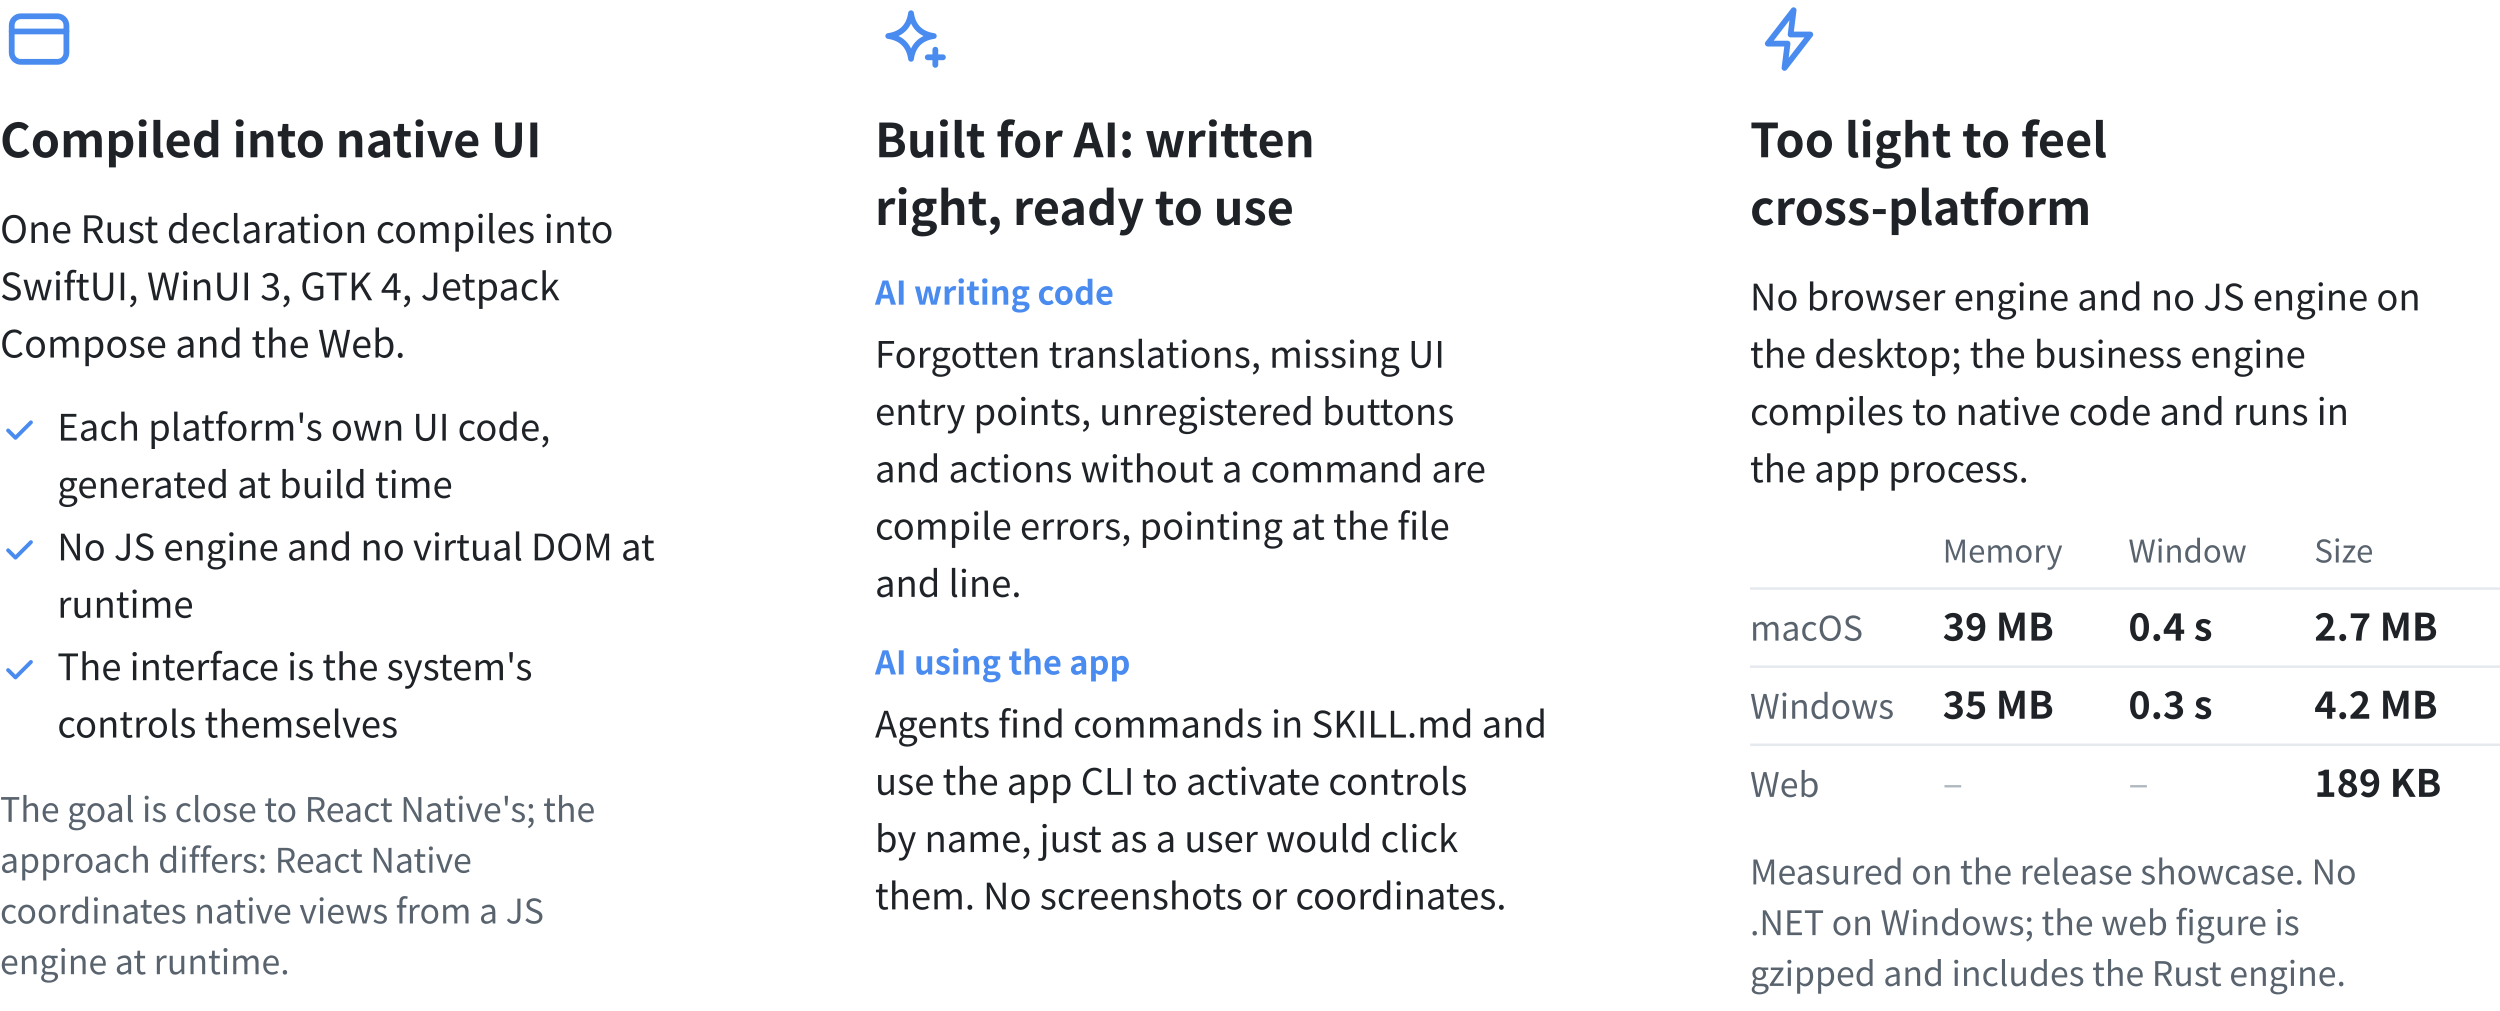
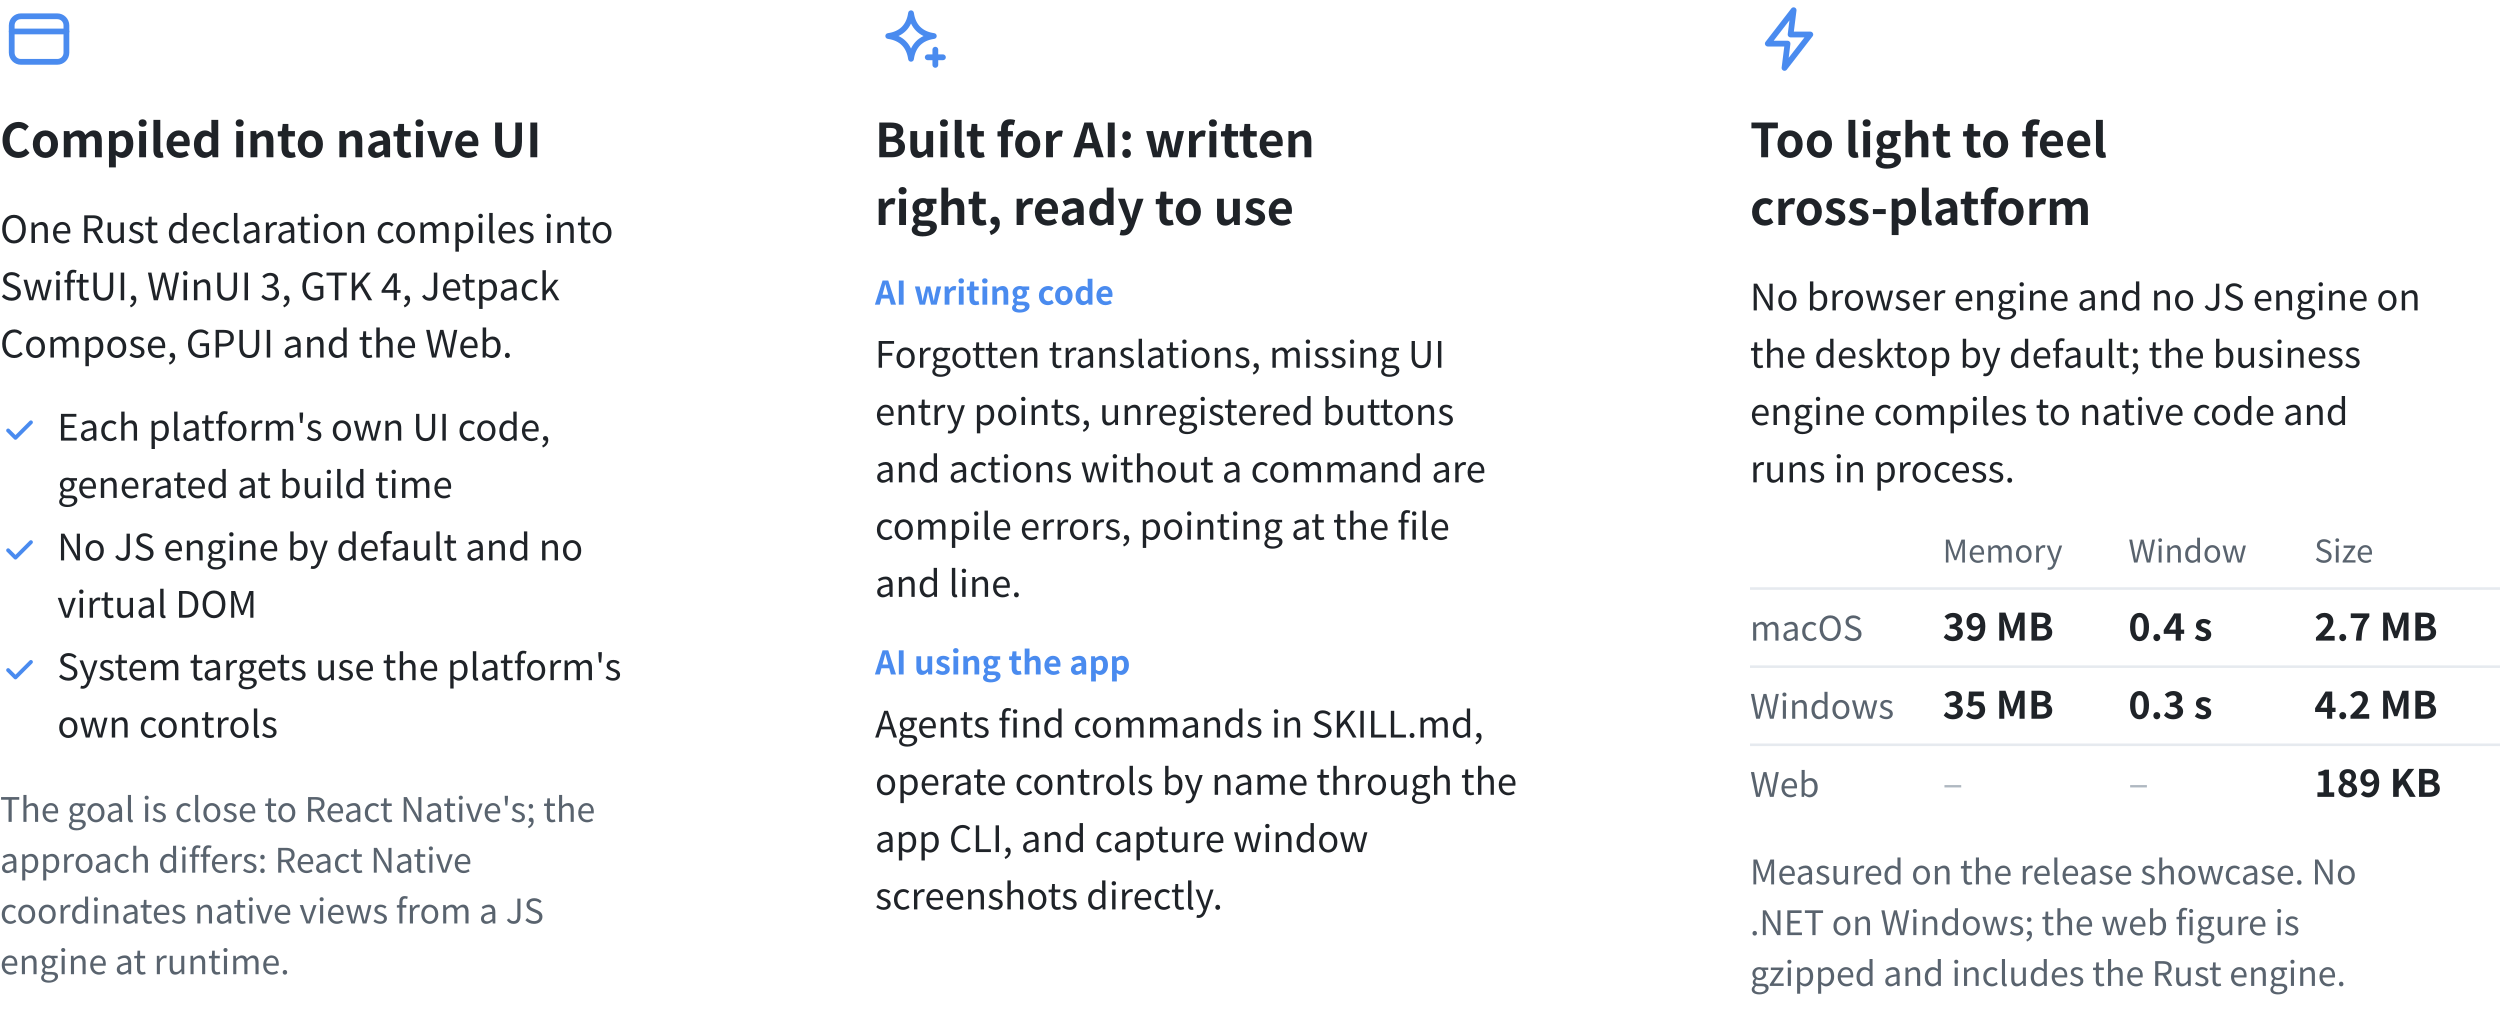
<svg xmlns="http://www.w3.org/2000/svg" viewBox="0 0 960 388" width="960" height="388" font-family="-apple-system, BlinkMacSystemFont, 'Segoe UI', 'PingFang SC', 'Hiragino Sans GB', 'Microsoft YaHei', 'Noto Sans CJK SC', 'Helvetica Neue', Arial, sans-serif">
  <defs>
    <symbol id="bern-logo" viewBox="0 0 1024 1024">
      <defs>
        <clipPath id="bern-symbol-disc">
          <circle cx="512" cy="512" r="512" />
        </clipPath>
      </defs>
      <g clip-path="url(#bern-symbol-disc)">
        <rect width="1024" height="1024" fill="#4A8BEF" />
        <path fill="#24324D" d="M 290.4 372.1 C 270.7 579.3 309.8 827.6 392.0 1060.0 L 1100 1100 L 1060.0 880.0 C 1013.0 692.2 904.4 451.5 684.3 270.5 A 14 14 0 0 0 662.4 286.5 C 693.7 364.2 711.6 444.8 715.3 529.4 A 36 36 0 0 1 691.6 564.9 C 620.6 590.7 549.5 616.5 478.5 642.4 A 36 36 0 0 1 436.0 628.1 C 383.8 547.6 344.6 461.1 317.8 369.5 A 14 14 0 0 0 290.4 372.1 Z" />
        <ellipse rx="22" ry="36" fill="#E8F4FF" transform="translate(520 760) rotate(-20)" />
        <ellipse rx="22" ry="36" fill="#E8F4FF" transform="translate(748 668) rotate(-20)" />
      </g>
    </symbol>
  </defs>
  <g transform="translate(0.0 0.0)">
    <g transform="translate(1.0 1.0) scale(1.1667)" fill="none" stroke="#4A8BEF" stroke-width="1.9" stroke-linecap="round" stroke-linejoin="round" color="#4A8BEF">
      <rect x="3" y="4.5" width="18" height="15" rx="3" />
      <path d="M3 9.5h18" />
    </g>
    <text x="0.0" y="60.4" font-size="18" fill="#1F2328" font-weight="700">Compiled into native UI</text>
    <text x="0.0" y="93.3" font-size="14.5" fill="#1F2328">One Rust declaration compiles into</text>
    <text x="0.0" y="115.3" font-size="14.5" fill="#1F2328">SwiftUI, WinUI 3, GTK 4, Jetpack</text>
-     <text x="0.0" y="137.3" font-size="14.5" fill="#1F2328">Compose and the Web.</text>
+     <text x="0.0" y="137.3" font-size="14.5" fill="#1F2328">Compose, GPUI and the Web.</text>
    <g transform="translate(0.0 157.5) scale(0.625)" fill="none" stroke="#4A8BEF" stroke-width="2.4" stroke-linecap="round" stroke-linejoin="round" color="#4A8BEF">
      <path d="m5 12.5 4.5 4.5L19 7.5" />
    </g>
    <text x="22.0" y="169.2" font-size="14" fill="#1F2328">Each platform's own UI code,</text>
    <text x="22.0" y="191.2" font-size="14" fill="#1F2328">generated at build time</text>
    <g transform="translate(0.0 203.5) scale(0.625)" fill="none" stroke="#4A8BEF" stroke-width="2.4" stroke-linecap="round" stroke-linejoin="round" color="#4A8BEF">
      <path d="m5 12.5 4.5 4.5L19 7.5" />
    </g>
-     <text x="22.0" y="215.2" font-size="14" fill="#1F2328">No JS engine and no virtual DOM at</text>
-     <text x="22.0" y="237.2" font-size="14" fill="#1F2328">runtime</text>
+     <text x="22.0" y="215.2" font-size="14" fill="#1F2328">No JS engine by default and no</text>
+     <text x="22.0" y="237.2" font-size="14" fill="#1F2328">virtual DOM</text>
    <g transform="translate(0.0 249.5) scale(0.625)" fill="none" stroke="#4A8BEF" stroke-width="2.4" stroke-linecap="round" stroke-linejoin="round" color="#4A8BEF">
      <path d="m5 12.5 4.5 4.5L19 7.5" />
    </g>
-     <text x="22.0" y="261.2" font-size="14" fill="#1F2328">The interface is the system's</text>
-     <text x="22.0" y="283.2" font-size="14" fill="#1F2328">controls themselves</text>
+     <text x="22.0" y="261.2" font-size="14" fill="#1F2328">System targets use the platform's</text>
+     <text x="22.0" y="283.2" font-size="14" fill="#1F2328">own controls</text>
    <text x="0.0" y="315.6" font-size="13" fill="#59636E">The goal is close to React Native's; the</text>
    <text x="0.0" y="335.1" font-size="13" fill="#59636E">approach differs: React Native</text>
    <text x="0.0" y="354.6" font-size="13" fill="#59636E">coordinates native views from a JS</text>
    <text x="0.0" y="374.1" font-size="13" fill="#59636E">engine at runtime.</text>
  </g>
  <g transform="translate(336.0 0.0)">
    <g transform="translate(1.0 1.0) scale(1.1667)" fill="none" stroke="#4A8BEF" stroke-width="1.9" stroke-linecap="round" stroke-linejoin="round" color="#4A8BEF">
      <path d="M11 3.5c.6 4.3 3.2 6.9 7.5 7.5-4.3.6-6.9 3.2-7.5 7.5-.6-4.3-3.2-6.9-7.5-7.5 4.3-.6 6.9-3.2 7.5-7.5z" />
      <path d="M19 15.5v5M16.5 18h5" />
    </g>
    <text x="0.0" y="60.4" font-size="18" fill="#1F2328" font-weight="700">Built for AI: written</text>
    <text x="0.0" y="86.4" font-size="18" fill="#1F2328" font-weight="700">right, ready to use</text>
    <text x="0.0" y="117.0" font-size="12.5" font-weight="700" fill="#4A8BEF">AI writing code</text>
    <text x="0.0" y="141.2" font-size="14" fill="#1F2328">Forgotten translations, missing UI</text>
    <text x="0.0" y="163.2" font-size="14" fill="#1F2328">entry points, unregistered buttons</text>
    <text x="0.0" y="185.2" font-size="14" fill="#1F2328">and actions without a command are</text>
    <text x="0.0" y="207.2" font-size="14" fill="#1F2328">compile errors, pointing at the file</text>
    <text x="0.0" y="229.2" font-size="14" fill="#1F2328">and line.</text>
    <text x="0.0" y="259.0" font-size="12.5" font-weight="700" fill="#4A8BEF">AI using the app</text>
-     <text x="0.0" y="283.2" font-size="14" fill="#1F2328">Agents find commands in SKILL.md and</text>
-     <text x="0.0" y="305.2" font-size="14" fill="#1F2328">use the app CLI to activate controls</text>
-     <text x="0.0" y="327.2" font-size="14" fill="#1F2328">by name, just as a user would click</text>
-     <text x="0.0" y="349.2" font-size="14" fill="#1F2328">them. No screenshots or coordinates.</text>
+     <text x="0.0" y="283.2" font-size="14" fill="#1F2328">Agents find commands in SKILL.md,</text>
+     <text x="0.0" y="305.2" font-size="14" fill="#1F2328">operate controls by name through the</text>
+     <text x="0.0" y="327.2" font-size="14" fill="#1F2328">app CLI, and capture window</text>
+     <text x="0.0" y="349.2" font-size="14" fill="#1F2328">screenshots directly.</text>
  </g>
  <g transform="translate(672.0 0.0)">
    <g transform="translate(1.0 1.0) scale(1.1667)" fill="none" stroke="#4A8BEF" stroke-width="1.9" stroke-linecap="round" stroke-linejoin="round" color="#4A8BEF">
      <path d="M13.5 2.5 5 13.5h6.5l-1 8 8.5-11h-6.5z" />
    </g>
    <text x="0.0" y="60.4" font-size="18" fill="#1F2328" font-weight="700">Too light to feel</text>
    <text x="0.0" y="86.4" font-size="18" fill="#1F2328" font-weight="700">cross-platform</text>
    <text x="0.0" y="119.2" font-size="14" fill="#1F2328">No browser engine and no JS engine on</text>
-     <text x="0.0" y="141.2" font-size="14" fill="#1F2328">the desktop; the business engine</text>
-     <text x="0.0" y="163.2" font-size="14" fill="#1F2328">compiles to native code and runs in</text>
-     <text x="0.0" y="185.2" font-size="14" fill="#1F2328">the app process.</text>
+     <text x="0.0" y="141.2" font-size="14" fill="#1F2328">the desktop by default; the business</text>
+     <text x="0.0" y="163.2" font-size="14" fill="#1F2328">engine compiles to native code and</text>
+     <text x="0.0" y="185.2" font-size="14" fill="#1F2328">runs in process.</text>
    <text x="74.0" y="216" font-size="12" fill="#59636E">Memory</text>
    <text x="145.3" y="216" font-size="12" fill="#59636E">Window</text>
    <text x="216.7" y="216" font-size="12" fill="#59636E">Size</text>
    <line x1="0" y1="226.0" x2="288.0" y2="226.0" stroke="#E6EAEF" />
    <text x="0" y="246.0" font-size="13" fill="#59636E">macOS</text>
    <text x="74.0" y="246.0" font-size="14.5" font-weight="700" fill="#1F2328">39 MB</text>
    <text x="145.3" y="246.0" font-size="14.5" font-weight="700" fill="#1F2328">0.4 s</text>
    <text x="216.7" y="246.0" font-size="14.5" font-weight="700" fill="#1F2328">2.7 MB</text>
    <line x1="0" y1="256.0" x2="288.0" y2="256.0" stroke="#E6EAEF" />
    <text x="0" y="276.0" font-size="13" fill="#59636E">Windows</text>
    <text x="74.0" y="276.0" font-size="14.5" font-weight="700" fill="#1F2328">35 MB</text>
    <text x="145.3" y="276.0" font-size="14.5" font-weight="700" fill="#1F2328">0.3 s</text>
    <text x="216.7" y="276.0" font-size="14.5" font-weight="700" fill="#1F2328">4.2 MB</text>
    <line x1="0" y1="286.0" x2="288.0" y2="286.0" stroke="#E6EAEF" />
    <text x="0" y="306.0" font-size="13" fill="#59636E">Web</text>
    <text x="74.0" y="306.0" font-size="14.5" font-weight="400" fill="#AFB8C1">–</text>
    <text x="145.3" y="306.0" font-size="14.5" font-weight="400" fill="#AFB8C1">–</text>
    <text x="216.7" y="306.0" font-size="14.5" font-weight="700" fill="#1F2328">189 KB</text>
    <text x="0.0" y="339.6" font-size="13" fill="#59636E">Measured on the release showcase. No</text>
    <text x="0.0" y="359.1" font-size="13" fill="#59636E">.NET on Windows; the web figure is</text>
    <text x="0.0" y="378.6" font-size="13" fill="#59636E">gzipped and includes the Rust engine.</text>
  </g>
</svg>
